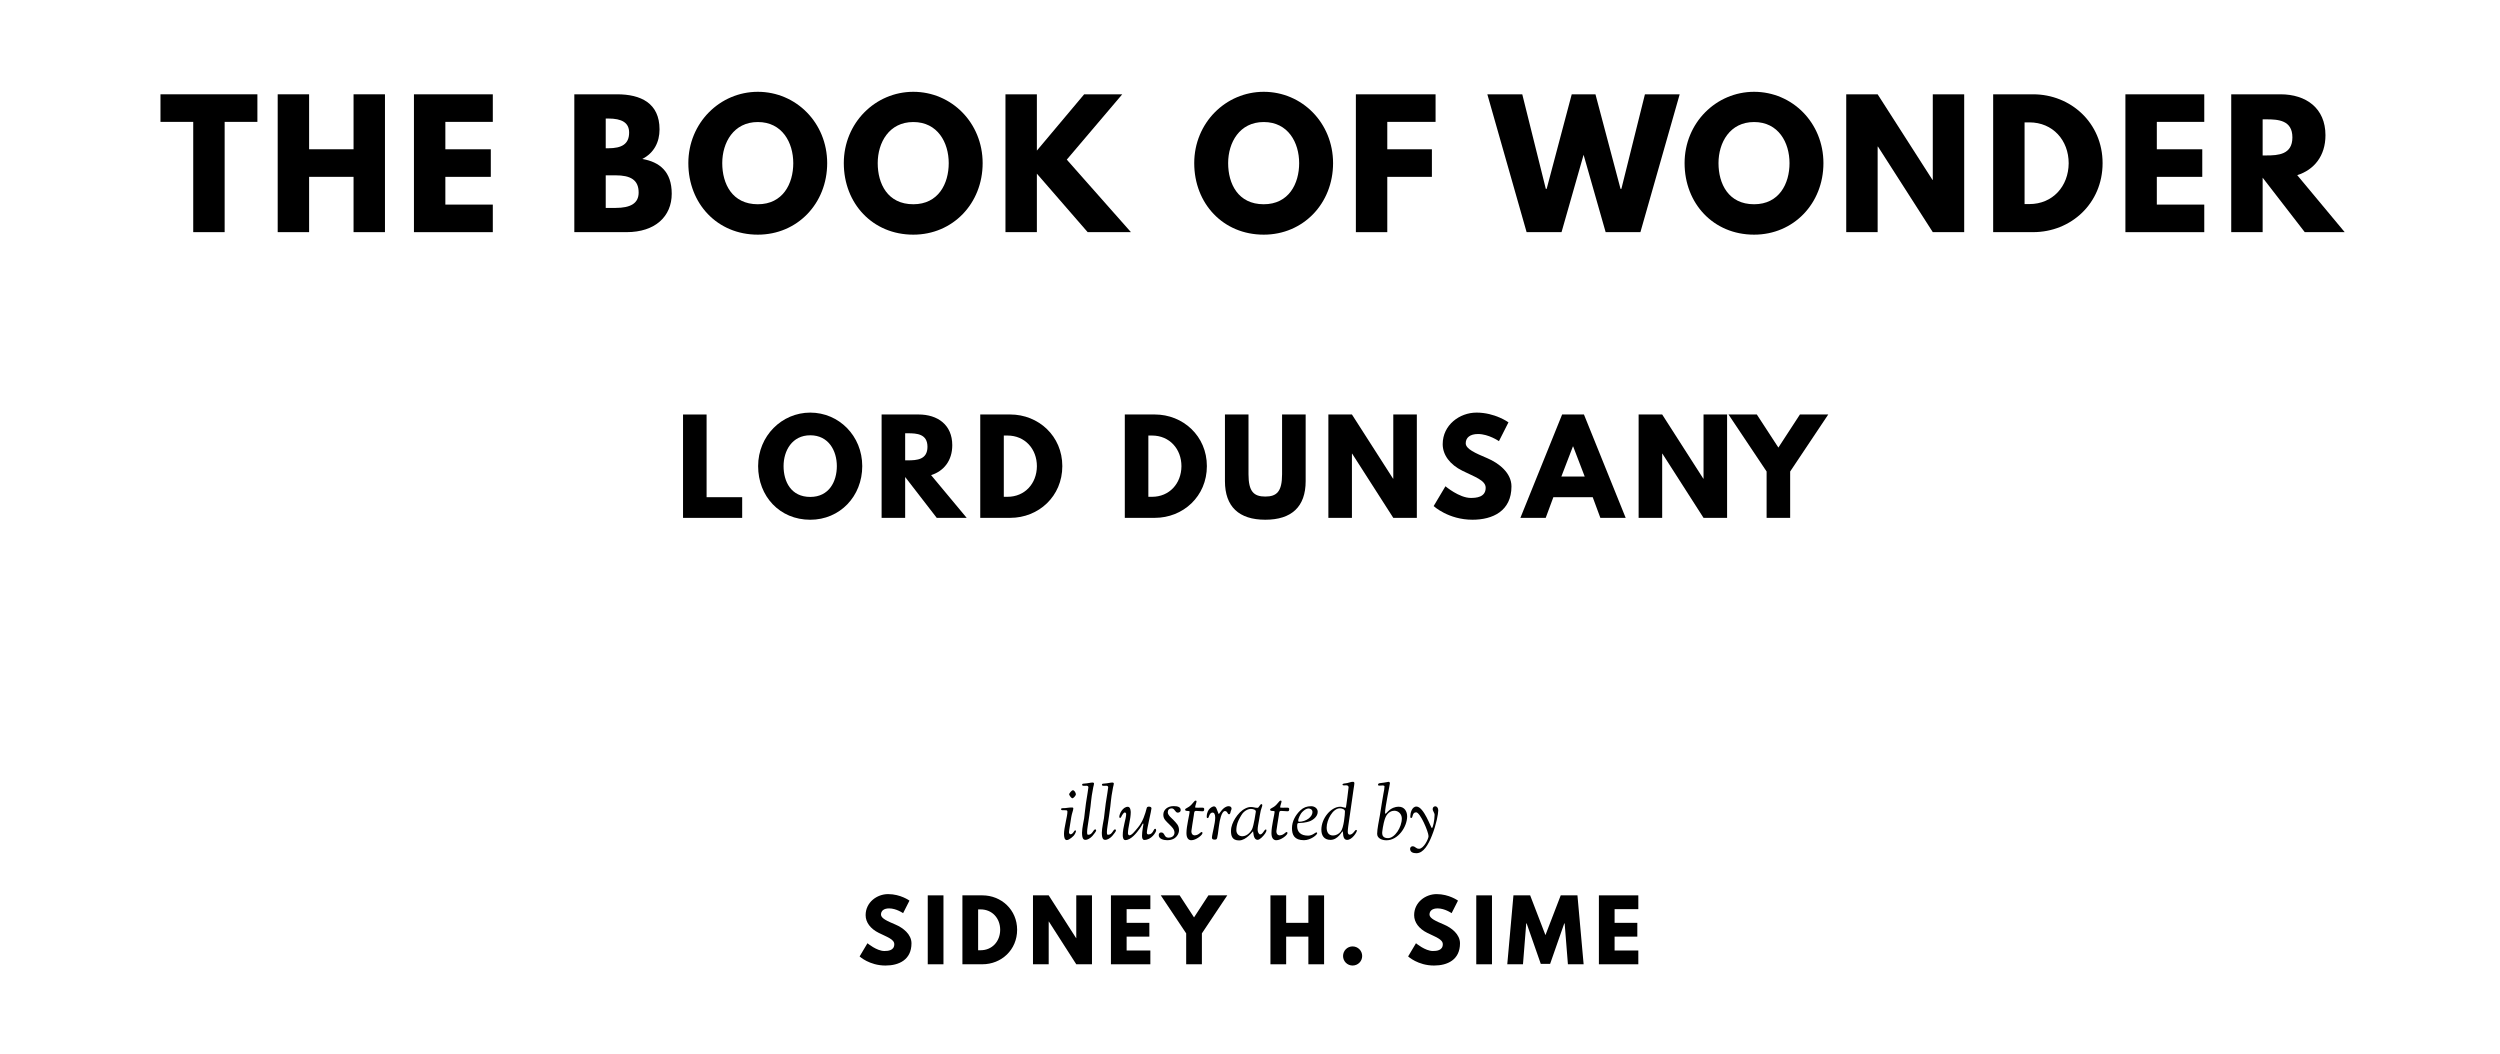
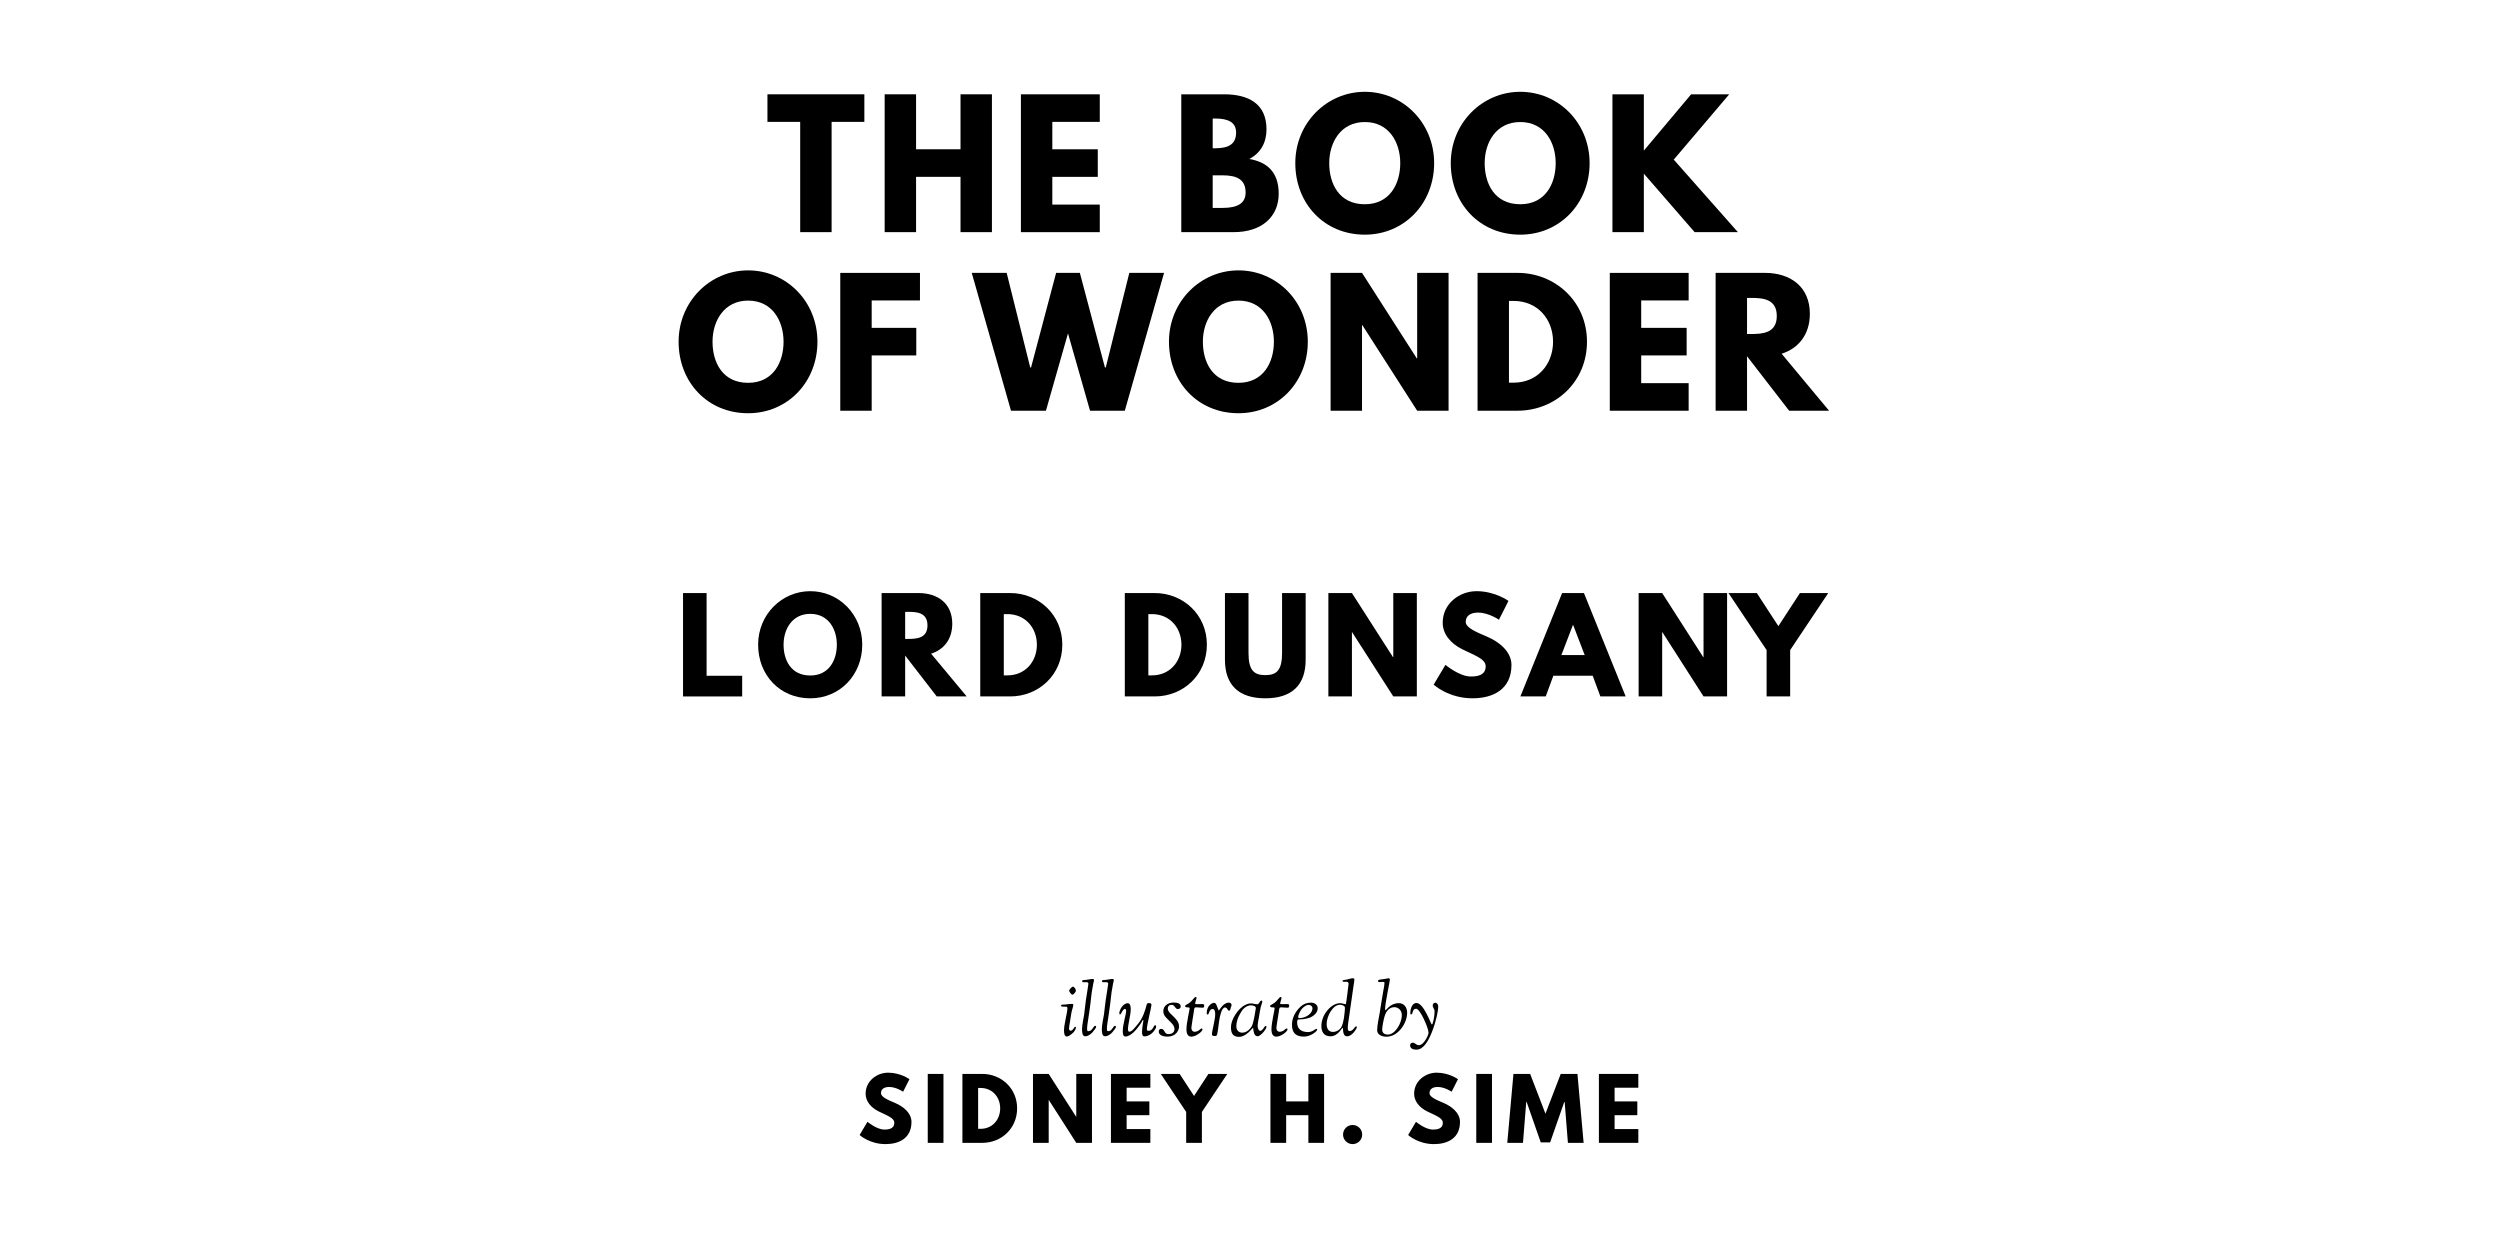
- <svg xmlns="http://www.w3.org/2000/svg" version="1.1" viewBox="0 0 1400 590">
-   <g aria-label="THE BOOK OF WONDER">
-     <path d="M89.87,68.25l0.00-15.44l54.27,0.00l0.00,15.44l-18.34,0.00l0.00,61.75l-17.59,0.00l0.00-61.75l-18.34,0.00z" />
-     <path d="M173.10,99.03l0.00,30.97l-17.59,0.00l0.00-77.19l17.59,0.00l0.00,30.78l24.89,0.00l0.00-30.78l17.59,0.00l0.00,77.19l-17.59,0.00l0.00-30.97l-24.89,0.00z" />
-     <path d="M275.97,52.81l0.00,15.44l-26.57,0.00l0.00,15.35l25.45,0.00l0.00,15.44l-25.45,0.00l0.00,15.53l26.57,0.00l0.00,15.44l-44.16,0.00l0.00-77.19l44.16,0.00z" />
-     <path d="M321.62,52.81l23.95,0.00c13.29,0.00,23.77,4.96,23.77,19.65c0.00,7.11-3.09,13.19-9.64,16.56c9.64,1.68,16.47,7.02,16.47,19.46c0.00,12.73-9.26,21.52-25.26,21.52l-29.29,0.00l0.00-77.19z  M339.21,83.03l1.40,0.00c7.58,0.00,11.70-2.34,11.70-8.80c0.00-5.52-4.02-7.86-11.70-7.86l-1.40,0.00l0.00,16.65z  M339.21,116.43l5.52,0.00c8.33,0.00,12.91-2.53,12.91-8.61c0.00-7.11-4.58-9.64-12.91-9.64l-5.52,0.00l0.00,18.25z" />
-     <path d="M385.47,91.36c0.00-22.55,17.68-39.95,38.92-39.95c21.43,0.00,38.83,17.40,38.83,39.95s-16.65,40.05-38.83,40.05c-22.83,0.00-38.92-17.50-38.92-40.05z  M404.46,91.36c0.00,11.51,5.52,23.02,19.93,23.02c14.04,0.00,19.84-11.51,19.84-23.02s-6.18-23.02-19.84-23.02c-13.57,0.00-19.93,11.51-19.93,23.02z" />
-     <path d="M472.53,91.36c0.00-22.55,17.68-39.95,38.92-39.95c21.43,0.00,38.83,17.40,38.83,39.95s-16.65,40.05-38.83,40.05c-22.83,0.00-38.92-17.50-38.92-40.05z  M491.52,91.36c0.00,11.51,5.52,23.02,19.93,23.02c14.04,0.00,19.84-11.51,19.84-23.02s-6.18-23.02-19.84-23.02c-13.57,0.00-19.93,11.51-19.93,23.02z" />
-     <path d="M633.32,130.00l-24.23,0.00l-28.44-32.75l0.00,32.75l-17.59,0.00l0.00-77.19l17.59,0.00l0.00,31.53l26.48-31.53l21.33,0.00l-31.06,36.58z" />
-     <path d="M668.77,91.36c0.00-22.55,17.68-39.95,38.92-39.95c21.43,0.00,38.83,17.40,38.83,39.95s-16.65,40.05-38.83,40.05c-22.83,0.00-38.92-17.50-38.92-40.05z  M687.76,91.36c0.00,11.51,5.52,23.02,19.93,23.02c14.04,0.00,19.84-11.51,19.84-23.02s-6.18-23.02-19.84-23.02c-13.57,0.00-19.93,11.51-19.93,23.02z" />
-     <path d="M803.92,52.81l0.00,15.44l-27.04,0.00l0.00,15.35l24.98,0.00l0.00,15.44l-24.98,0.00l0.00,30.97l-17.59,0.00l0.00-77.19l44.63,0.00z" />
-     <path d="M899.16,130.00l-12.35-43.32l-12.35,43.32l-19.56,0.00l-21.99-77.19l19.56,0.00l13.19,52.96l0.47,0.00l14.04-52.96l13.29,0.00l14.04,52.96l0.47,0.00l13.19-52.96l19.46,0.00l-21.99,77.19l-19.46,0.00z" />
-     <path d="M943.37,91.36c0.00-22.55,17.68-39.95,38.92-39.95c21.43,0.00,38.83,17.40,38.83,39.95s-16.65,40.05-38.83,40.05c-22.83,0.00-38.92-17.50-38.92-40.05z  M962.36,91.36c0.00,11.51,5.52,23.02,19.93,23.02c14.04,0.00,19.84-11.51,19.84-23.02s-6.18-23.02-19.84-23.02c-13.57,0.00-19.93,11.51-19.93,23.02z" />
-     <path d="M1051.48,82.09l0.00,47.91l-17.59,0.00l0.00-77.19l17.59,0.00l30.69,47.91l0.19,0.00l0.00-47.91l17.59,0.00l0.00,77.19l-17.59,0.00l-30.69-47.91l-0.19,0.00z" />
-     <path d="M1116.17,52.81l22.36,0.00c21.15,0.00,38.92,16.09,38.92,38.55c0.00,22.55-17.68,38.64-38.92,38.64l-22.36,0.00l0.00-77.19z  M1133.76,114.28l2.71,0.00c13.01,0.00,21.89-9.92,21.99-22.83c0.00-12.91-8.89-22.92-21.99-22.92l-2.71,0.00l0.00,45.75z" />
-     <path d="M1234.39,52.81l0.00,15.44l-26.57,0.00l0.00,15.35l25.45,0.00l0.00,15.44l-25.45,0.00l0.00,15.53l26.57,0.00l0.00,15.44l-44.16,0.00l0.00-77.19l44.16,0.00z" />
-     <path d="M1249.49,52.81l27.60,0.00c14.32,0.00,25.17,7.77,25.17,22.92c0.00,11.60-6.36,19.37-15.81,22.36l26.57,31.91l-22.36,0.00l-23.58-30.50l0.00,30.50l-17.59,0.00l0.00-77.19z  M1267.08,87.05l2.06,0.00c6.64,0.00,14.60-0.47,14.60-10.11s-7.95-10.11-14.60-10.11l-2.06,0.00l0.00,20.21z" />
+ <svg xmlns="http://www.w3.org/2000/svg" version="1.1" viewBox="0 0 1400 690">
+   <g aria-label="THE BOOK">
+     <path d="M429.77,68.25l0.00-15.44l54.27,0.00l0.00,15.44l-18.34,0.00l0.00,61.75l-17.59,0.00l0.00-61.75l-18.34,0.00z" />
+     <path d="M513.00,99.03l0.00,30.97l-17.59,0.00l0.00-77.19l17.59,0.00l0.00,30.78l24.89,0.00l0.00-30.78l17.59,0.00l0.00,77.19l-17.59,0.00l0.00-30.97l-24.89,0.00z" />
+     <path d="M615.87,52.81l0.00,15.44l-26.57,0.00l0.00,15.35l25.45,0.00l0.00,15.44l-25.45,0.00l0.00,15.53l26.57,0.00l0.00,15.44l-44.16,0.00l0.00-77.19l44.16,0.00z" />
+     <path d="M661.52,52.81l23.95,0.00c13.29,0.00,23.77,4.96,23.77,19.65c0.00,7.11-3.09,13.19-9.64,16.56c9.64,1.68,16.47,7.02,16.47,19.46c0.00,12.73-9.26,21.52-25.26,21.52l-29.29,0.00l0.00-77.19z  M679.11,83.03l1.40,0.00c7.58,0.00,11.70-2.34,11.70-8.80c0.00-5.52-4.02-7.86-11.70-7.86l-1.40,0.00l0.00,16.65z  M679.11,116.43l5.52,0.00c8.33,0.00,12.91-2.53,12.91-8.61c0.00-7.11-4.58-9.64-12.91-9.64l-5.52,0.00l0.00,18.25z" />
+     <path d="M725.37,91.36c0.00-22.55,17.68-39.95,38.92-39.95c21.43,0.00,38.83,17.40,38.83,39.95s-16.65,40.05-38.83,40.05c-22.83,0.00-38.92-17.50-38.92-40.05z  M744.37,91.36c0.00,11.51,5.52,23.02,19.93,23.02c14.04,0.00,19.84-11.51,19.84-23.02s-6.18-23.02-19.84-23.02c-13.57,0.00-19.93,11.51-19.93,23.02z" />
+     <path d="M812.43,91.36c0.00-22.55,17.68-39.95,38.92-39.95c21.43,0.00,38.83,17.40,38.83,39.95s-16.65,40.05-38.83,40.05c-22.83,0.00-38.92-17.50-38.92-40.05z  M831.42,91.36c0.00,11.51,5.52,23.02,19.93,23.02c14.04,0.00,19.84-11.51,19.84-23.02s-6.18-23.02-19.84-23.02c-13.57,0.00-19.93,11.51-19.93,23.02z" />
+     <path d="M973.22,130.00l-24.23,0.00l-28.44-32.75l0.00,32.75l-17.59,0.00l0.00-77.19l17.59,0.00l0.00,31.53l26.48-31.53l21.33,0.00l-31.06,36.58z" />
+   </g>
+   <g aria-label="OF WONDER">
+     <path d="M380.02,191.36c0.00-22.55,17.68-39.95,38.92-39.95c21.43,0.00,38.83,17.40,38.83,39.95s-16.65,40.05-38.83,40.05c-22.83,0.00-38.92-17.50-38.92-40.05z  M399.02,191.36c0.00,11.51,5.52,23.02,19.93,23.02c14.04,0.00,19.84-11.51,19.84-23.02s-6.18-23.02-19.84-23.02c-13.57,0.00-19.93,11.51-19.93,23.02z" />
+     <path d="M515.18,152.81l0.00,15.44l-27.04,0.00l0.00,15.35l24.98,0.00l0.00,15.44l-24.98,0.00l0.00,30.97l-17.59,0.00l0.00-77.19l44.63,0.00z" />
+     <path d="M610.42,230.00l-12.35-43.32l-12.35,43.32l-19.56,0.00l-21.99-77.19l19.56,0.00l13.19,52.96l0.47,0.00l14.04-52.96l13.29,0.00l14.04,52.96l0.47,0.00l13.19-52.96l19.46,0.00l-21.99,77.19l-19.46,0.00z" />
+     <path d="M654.62,191.36c0.00-22.55,17.68-39.95,38.92-39.95c21.43,0.00,38.83,17.40,38.83,39.95s-16.65,40.05-38.83,40.05c-22.83,0.00-38.92-17.50-38.92-40.05z  M673.61,191.36c0.00,11.51,5.52,23.02,19.93,23.02c14.04,0.00,19.84-11.51,19.84-23.02s-6.18-23.02-19.84-23.02c-13.57,0.00-19.93,11.51-19.93,23.02z" />
+     <path d="M762.73,182.09l0.00,47.91l-17.59,0.00l0.00-77.19l17.59,0.00l30.69,47.91l0.19,0.00l0.00-47.91l17.59,0.00l0.00,77.19l-17.59,0.00l-30.69-47.91l-0.19,0.00z" />
+     <path d="M827.43,152.81l22.36,0.00c21.15,0.00,38.92,16.09,38.92,38.55c0.00,22.55-17.68,38.64-38.92,38.64l-22.36,0.00l0.00-77.19z  M845.02,214.28l2.71,0.00c13.01,0.00,21.89-9.92,21.99-22.83c0.00-12.91-8.89-22.92-21.99-22.92l-2.71,0.00l0.00,45.75z" />
+     <path d="M945.64,152.81l0.00,15.44l-26.57,0.00l0.00,15.35l25.45,0.00l0.00,15.44l-25.45,0.00l0.00,15.53l26.57,0.00l0.00,15.44l-44.16,0.00l0.00-77.19l44.16,0.00z" />
+     <path d="M960.75,152.81l27.60,0.00c14.32,0.00,25.17,7.77,25.17,22.92c0.00,11.60-6.36,19.37-15.81,22.36l26.57,31.91l-22.36,0.00l-23.58-30.50l0.00,30.50l-17.59,0.00l0.00-77.19z  M978.34,187.05l2.06,0.00c6.64,0.00,14.60-0.47,14.60-10.11s-7.95-10.11-14.60-10.11l-2.06,0.00l0.00,20.21z" />
  </g>
  <g aria-label="LORD DUNSANY">
-     <path d="M395.69,232.11l0.00,46.32l19.93,0.00l0.00,11.58l-33.12,0.00l0.00-57.89l13.19,0.00z" />
-     <path d="M424.55,261.02c0.00-16.91,13.26-29.96,29.19-29.96c16.07,0.00,29.12,13.05,29.12,29.96s-12.49,30.04-29.12,30.04c-17.12,0.00-29.19-13.12-29.19-30.04z  M438.80,261.02c0.00,8.63,4.14,17.26,14.95,17.26c10.53,0.00,14.88-8.63,14.88-17.26s-4.63-17.26-14.88-17.26c-10.18,0.00-14.95,8.63-14.95,17.26z" />
-     <path d="M493.69,232.11l20.70,0.00c10.74,0.00,18.88,5.82,18.88,17.19c0.00,8.70-4.77,14.53-11.86,16.77l19.93,23.93l-16.77,0.00l-17.68-22.88l0.00,22.88l-13.19,0.00l0.00-57.89z  M506.89,257.79l1.54,0.00c4.98,0.00,10.95-0.35,10.95-7.58s-5.96-7.58-10.95-7.58l-1.54,0.00l0.00,15.16z" />
-     <path d="M548.94,232.11l16.77,0.00c15.86,0.00,29.19,12.07,29.19,28.91c0.00,16.91-13.26,28.98-29.19,28.98l-16.77,0.00l0.00-57.89z  M562.13,278.21l2.04,0.00c9.75,0.00,16.42-7.44,16.49-17.12c0.00-9.68-6.67-17.19-16.49-17.19l-2.04,0.00l0.00,34.32z" />
-     <path d="M629.89,232.11l16.77,0.00c15.86,0.00,29.19,12.07,29.19,28.91c0.00,16.91-13.26,28.98-29.19,28.98l-16.77,0.00l0.00-57.89z  M643.08,278.21l2.04,0.00c9.75,0.00,16.42-7.44,16.49-17.12c0.00-9.68-6.67-17.19-16.49-17.19l-2.04,0.00l0.00,34.32z" />
-     <path d="M731.17,232.11l0.00,37.33c0.00,14.32-7.86,21.61-22.60,21.61s-22.60-7.30-22.60-21.61l0.00-37.33l13.19,0.00l0.00,33.47c0.00,9.68,2.95,12.49,9.40,12.49s9.40-2.81,9.40-12.49l0.00-33.47l13.19,0.00z" />
-     <path d="M757.08,254.07l0.00,35.93l-13.19,0.00l0.00-57.89l13.19,0.00l23.02,35.93l0.14,0.00l0.00-35.93l13.19,0.00l0.00,57.89l-13.19,0.00l-23.02-35.93l-0.14,0.00z" />
-     <path d="M826.78,231.05c10.53,0.00,17.96,5.47,17.96,5.47l-5.33,10.53s-5.75-4.00-11.72-4.00c-4.49,0.00-6.88,2.04-6.88,5.19c0.00,3.23,5.47,5.54,12.07,8.35c6.46,2.74,13.54,8.21,13.54,15.79c0.00,13.82-10.53,18.67-21.82,18.67c-13.54,0.00-21.75-7.65-21.75-7.65l6.60-11.09s7.72,6.53,14.18,6.53c2.88,0.00,8.35-0.28,8.35-5.68c0.00-4.21-6.18-6.11-13.05-9.54c-6.95-3.44-11.02-8.84-11.02-14.88c0.00-10.81,9.54-17.68,18.88-17.68z" />
-     <path d="M887.01,232.11l23.37,57.89l-14.18,0.00l-4.28-11.58l-22.04,0.00l-4.28,11.58l-14.18,0.00l23.37-57.89l12.21,0.00z  M887.43,266.84l-6.46-16.84l-0.14,0.00l-6.46,16.84l13.05,0.00z" />
-     <path d="M930.82,254.07l0.00,35.93l-13.19,0.00l0.00-57.89l13.19,0.00l23.02,35.93l0.14,0.00l0.00-35.93l13.19,0.00l0.00,57.89l-13.19,0.00l-23.02-35.93l-0.14,0.00z" />
-     <path d="M967.96,232.11l15.86,0.00l12.07,18.53l12.07-18.53l15.86,0.00l-21.33,31.93l0.00,25.96l-13.19,0.00l0.00-25.96z" />
+     <path d="M395.69,332.11l0.00,46.32l19.93,0.00l0.00,11.58l-33.12,0.00l0.00-57.89l13.19,0.00z" />
+     <path d="M424.55,361.02c0.00-16.91,13.26-29.96,29.19-29.96c16.07,0.00,29.12,13.05,29.12,29.96s-12.49,30.04-29.12,30.04c-17.12,0.00-29.19-13.12-29.19-30.04z  M438.80,361.02c0.00,8.63,4.14,17.26,14.95,17.26c10.53,0.00,14.88-8.63,14.88-17.26s-4.63-17.26-14.88-17.26c-10.18,0.00-14.95,8.63-14.95,17.26z" />
+     <path d="M493.69,332.11l20.70,0.00c10.74,0.00,18.88,5.82,18.88,17.19c0.00,8.70-4.77,14.53-11.86,16.77l19.93,23.93l-16.77,0.00l-17.68-22.88l0.00,22.88l-13.19,0.00l0.00-57.89z  M506.89,357.79l1.54,0.00c4.98,0.00,10.95-0.35,10.95-7.58s-5.96-7.58-10.95-7.58l-1.54,0.00l0.00,15.16z" />
+     <path d="M548.94,332.11l16.77,0.00c15.86,0.00,29.19,12.07,29.19,28.91c0.00,16.91-13.26,28.98-29.19,28.98l-16.77,0.00l0.00-57.89z  M562.13,378.21l2.04,0.00c9.75,0.00,16.42-7.44,16.49-17.12c0.00-9.68-6.67-17.19-16.49-17.19l-2.04,0.00l0.00,34.32z" />
+     <path d="M629.89,332.11l16.77,0.00c15.86,0.00,29.19,12.07,29.19,28.91c0.00,16.91-13.26,28.98-29.19,28.98l-16.77,0.00l0.00-57.89z  M643.08,378.21l2.04,0.00c9.75,0.00,16.42-7.44,16.49-17.12c0.00-9.68-6.67-17.19-16.49-17.19l-2.04,0.00l0.00,34.32z" />
+     <path d="M731.17,332.11l0.00,37.33c0.00,14.32-7.86,21.61-22.60,21.61s-22.60-7.30-22.60-21.61l0.00-37.33l13.19,0.00l0.00,33.47c0.00,9.68,2.95,12.49,9.40,12.49s9.40-2.81,9.40-12.49l0.00-33.47l13.19,0.00z" />
+     <path d="M757.08,354.07l0.00,35.93l-13.19,0.00l0.00-57.89l13.19,0.00l23.02,35.93l0.14,0.00l0.00-35.93l13.19,0.00l0.00,57.89l-13.19,0.00l-23.02-35.93l-0.14,0.00z" />
+     <path d="M826.78,331.05c10.53,0.00,17.96,5.47,17.96,5.47l-5.33,10.53s-5.75-4.00-11.72-4.00c-4.49,0.00-6.88,2.04-6.88,5.19c0.00,3.23,5.47,5.54,12.07,8.35c6.46,2.74,13.54,8.21,13.54,15.79c0.00,13.82-10.53,18.67-21.82,18.67c-13.54,0.00-21.75-7.65-21.75-7.65l6.60-11.09s7.72,6.53,14.18,6.53c2.88,0.00,8.35-0.28,8.35-5.68c0.00-4.21-6.18-6.11-13.05-9.54c-6.95-3.44-11.02-8.84-11.02-14.88c0.00-10.81,9.54-17.68,18.88-17.68z" />
+     <path d="M887.01,332.11l23.37,57.89l-14.18,0.00l-4.28-11.58l-22.04,0.00l-4.28,11.58l-14.18,0.00l23.37-57.89l12.21,0.00z  M887.43,366.84l-6.46-16.84l-0.14,0.00l-6.46,16.84l13.05,0.00z" />
+     <path d="M930.82,354.07l0.00,35.93l-13.19,0.00l0.00-57.89l13.19,0.00l23.02,35.93l0.14,0.00l0.00-35.93l13.19,0.00l0.00,57.89l-13.19,0.00l-23.02-35.93l-0.14,0.00z" />
+     <path d="M967.96,332.11l15.86,0.00l12.07,18.53l12.07-18.53l15.86,0.00l-21.33,31.93l0.00,25.96l-13.19,0.00l0.00-25.96z" />
  </g>
  <g aria-label="illustrated by">
-     <path d="M594.20,453.17c0.00-0.55,0.51-0.60,0.98-0.60l0.43,0.00c1.70,0.00,2.42-0.38,4.85-0.38c0.30,0.00,0.60,0.17,0.60,0.47c0.00,1.11-0.81,2.76-1.15,4.93c-1.28,8.03-1.28,7.95-1.28,8.46c0.00,0.60,0.43,1.15,0.85,1.15c1.45,0.00,2.04-2.21,2.64-2.21c0.26,0.00,0.43,0.17,0.43,0.47c0.00,0.51-0.77,1.96-1.23,2.47c0.00,0.00-2.34,2.51-3.91,2.51c-1.28,0.00-1.57-1.70-1.57-3.53c0.00-3.23,1.91-9.86,1.91-12.28c0.00-0.72-0.26-0.89-1.02-0.89c-0.89,0.00-1.57-0.04-1.91-0.04c-0.26,0.00-0.60-0.09-0.60-0.51z  M598.70,444.79c0.00-0.38,1.36-2.25,2.13-2.25c0.85,0.00,1.66,1.49,1.66,2.25c0.00,0.85-1.49,2.25-1.87,2.25c-0.77,0.00-1.91-1.83-1.91-2.25z" />
-     <path d="M605.93,466.34c0.00-2.42,1.11-7.44,1.19-8.12c0.38-2.68,0.60-5.70,1.02-8.42c0.72-4.59,1.36-8.42,1.36-8.93s-0.43-0.85-1.06-0.85s-0.72,0.04-1.23,0.04c-0.85,0.00-1.23-0.13-1.23-0.60c0.00-0.21,0.09-0.55,0.64-0.60c3.10-0.21,4.04-0.64,5.14-0.64c0.68,0.00,0.89,0.26,0.89,0.68c0.00,0.60-0.30,1.15-0.43,1.96c-1.57,8.25-0.85,6.67-2.21,15.81c-0.72,5.02-1.23,7.69-1.23,9.14s0.13,1.66,0.68,1.66c2.34,0.00,2.76-3.02,3.87-3.02c0.30,0.00,0.51,0.26,0.51,0.68s-1.11,1.87-2.13,3.06c-1.11,1.28-2.89,2.13-3.70,2.13c-0.85,0.00-2.08,0.00-2.08-4.00z" />
-     <path d="M617.02,466.34c0.00-2.42,1.11-7.44,1.19-8.12c0.38-2.68,0.60-5.70,1.02-8.42c0.72-4.59,1.36-8.42,1.36-8.93s-0.43-0.85-1.06-0.85s-0.72,0.04-1.23,0.04c-0.85,0.00-1.23-0.13-1.23-0.60c0.00-0.21,0.09-0.55,0.64-0.60c3.10-0.21,4.04-0.64,5.14-0.64c0.68,0.00,0.89,0.26,0.89,0.68c0.00,0.60-0.30,1.15-0.43,1.96c-1.57,8.25-0.85,6.67-2.21,15.81c-0.72,5.02-1.23,7.69-1.23,9.14s0.13,1.66,0.68,1.66c2.34,0.00,2.76-3.02,3.87-3.02c0.30,0.00,0.51,0.26,0.51,0.68s-1.11,1.87-2.13,3.06c-1.11,1.28-2.89,2.13-3.70,2.13c-0.85,0.00-2.08,0.00-2.08-4.00z" />
-     <path d="M626.80,457.50c0.00-1.79,1.96-5.70,4.80-5.70c1.53,0.00,1.62,2.59,1.62,3.10c0.00,3.74-1.57,8.50-1.57,11.73c0.00,0.72,0.47,1.15,0.77,1.15c1.36,0.00,2.85-2.00,4.85-4.38c2.76-3.36,3.95-7.27,4.93-11.01c0.13-0.55,0.81-0.68,1.23-0.68c0.68,0.00,1.40,0.30,1.40,0.94c0.00,1.15-2.59,11.43-2.59,13.60c0.00,0.94,0.55,1.02,0.94,1.02c2.59,0.00,2.76-3.15,3.66-3.15c0.55,0.00,0.60,0.51,0.60,0.89c0.00,1.02-2.64,5.36-6.63,5.36c-0.94,0.00-1.28-0.98-1.28-2.30c0.00-2.72,0.77-6.08,0.77-6.46c0.00-0.30-0.09-0.47-0.21-0.47c-0.26,0.00-0.47,0.94-1.74,2.72c-1.91,2.72-5.06,6.59-8.16,6.59c-1.15,0.00-1.45-1.49-1.45-2.72c0.00-4.59,1.91-9.27,1.91-11.86c0.00-0.47-0.30-0.89-0.85-0.89c-0.38,0.00-1.32,1.11-1.91,2.47c-0.17,0.43-0.43,0.60-0.64,0.60c-0.26,0.00-0.43-0.26-0.43-0.55z" />
-     <path d="M648.91,467.70c0.00-1.32,0.85-1.53,1.36-1.53c2.17,0.00,1.45,2.93,4.04,2.93c3.10,0.00,3.40-2.21,3.40-2.72c0.00-2.00-1.40-3.23-2.93-4.76c-1.70-1.74-3.32-2.85-3.32-5.40c0.00-2.85,2.47-4.80,5.78-4.80c2.30,0.00,3.95,0.55,3.95,2.21c0.00,1.32-1.40,1.45-1.62,1.45c-1.53,0.00-1.70-2.38-3.36-2.38c-1.62,0.00-2.25,0.98-2.25,2.25c0.00,1.62,2.34,3.36,3.36,4.46c1.32,1.49,2.93,2.68,2.93,5.53c0.00,1.53-1.19,5.57-6.63,5.57c-1.66,0.00-4.72-0.55-4.72-2.81z" />
-     <path d="M663.66,453.42c0.00-0.85,1.62-0.81,3.49-2.76c1.70-1.79,1.79-2.34,2.47-2.34c0.21,0.00,0.43,0.13,0.43,0.51c0.00,0.55-0.77,2.55-0.77,3.19c0.00,0.26,0.09,0.30,1.49,0.30c1.66,0.00,2.00-0.04,2.47-0.04c0.89,0.00,1.11,0.30,1.11,0.81c0.00,0.98-0.26,1.23-1.02,1.23c-0.68,0.00-2.51-0.21-3.44-0.21c-1.23,0.00-1.11,0.77-1.36,2.51c-0.38,2.64-1.36,8.16-1.36,8.84c0.00,2.25,1.57,2.34,1.74,2.34c2.34,0.00,3.32-1.87,4.00-1.87c0.13,0.00,0.47,0.00,0.47,0.60c0.00,1.11-3.61,4.00-6.25,4.00c-1.15,0.00-2.72-0.68-2.72-4.00c0.00-3.91,1.79-10.80,1.79-11.94c0.00-0.89-2.51,0.04-2.51-1.15z" />
-     <path d="M675.77,457.42c0.00-4.85,3.61-5.87,4.00-5.87c0.89,0.00,1.32,0.81,1.57,1.49c1.06,2.76,1.11,2.81,1.19,2.81c0.30,0.00,2.42-4.38,5.57-4.38c1.11,0.00,1.57,0.72,1.57,1.32c0.00,0.55-0.34,1.11-0.47,1.57c-0.09,0.30-0.17,1.62-0.94,1.62c-0.94,0.00-0.77-1.79-2.30-1.79c-1.91,0.00-2.98,5.57-3.19,7.35l-0.21,1.40c-0.94,7.23-0.85,7.23-2.38,7.23l-0.21,0.00c-0.43,0.00-1.28-0.09-1.28-1.11c0.00-1.70,1.83-7.95,1.83-11.14c0.00-2.13-0.68-2.89-1.45-2.89c-1.74,0.00-2.08,2.55-2.34,2.85c-0.13,0.13-0.26,0.26-0.47,0.26c-0.17,0.00-0.51-0.13-0.51-0.72z" />
-     <path d="M689.37,465.15c0.00-2.38,1.06-4.80,2.38-6.93c1.53-2.42,3.49-4.46,5.74-5.53c1.15-0.55,2.00-0.77,3.10-0.77c1.32,0.00,2.21,0.47,3.61,0.47c0.85,0.00,1.36-2.08,2.21-2.08c0.26,0.00,0.47,0.17,0.47,0.64c0.00,0.68-0.55,1.70-0.85,2.93c-0.38,1.57-0.64,3.53-0.98,5.44c-0.34,1.87-0.77,3.83-0.77,5.44c0.00,1.11,0.64,2.51,1.45,2.51c1.40,0.00,2.30-2.76,3.10-2.76c0.34,0.00,0.38,0.30,0.38,0.47c0.00,0.43-0.21,1.06-0.77,1.83c-1.06,1.53-2.98,3.49-4.12,3.49c-2.72,0.00-2.34-4.76-2.64-4.76c-0.21,0.00-3.74,5.10-7.78,5.10s-4.55-2.72-4.55-5.48z  M692.35,464.90c0.00,2.13,1.53,3.40,3.32,3.40c3.06,0.00,5.06-3.06,5.44-3.83c1.02-2.04,2.17-9.86,2.17-9.99c0.00-1.19-1.91-1.49-2.81-1.49c-1.74,0.00-4.00,1.28-5.27,3.44c-1.23,2.04-2.25,3.95-2.64,6.16c-0.13,0.77-0.21,1.53-0.21,2.30z" />
-     <path d="M711.26,453.42c0.00-0.85,1.62-0.81,3.49-2.76c1.70-1.79,1.79-2.34,2.47-2.34c0.21,0.00,0.43,0.13,0.43,0.51c0.00,0.55-0.77,2.55-0.77,3.19c0.00,0.26,0.09,0.30,1.49,0.30c1.66,0.00,2.00-0.04,2.47-0.04c0.89,0.00,1.11,0.30,1.11,0.81c0.00,0.98-0.26,1.23-1.02,1.23c-0.68,0.00-2.51-0.21-3.44-0.21c-1.23,0.00-1.11,0.77-1.36,2.51c-0.38,2.64-1.36,8.16-1.36,8.84c0.00,2.25,1.57,2.34,1.74,2.34c2.34,0.00,3.32-1.87,4.00-1.87c0.13,0.00,0.47,0.00,0.47,0.60c0.00,1.11-3.61,4.00-6.25,4.00c-1.15,0.00-2.72-0.68-2.72-4.00c0.00-3.91,1.79-10.80,1.79-11.94c0.00-0.89-2.51,0.04-2.51-1.15z" />
-     <path d="M723.51,463.75c0.00-3.66,1.87-7.31,4.80-10.03c1.57-1.49,3.53-2.25,5.91-2.25c2.00,0.00,3.70,1.28,3.70,3.15c0.00,3.06-3.32,4.80-4.12,5.14c-0.38,0.17-2.68,1.11-6.67,1.15c-0.60,0.00-0.72,0.64-0.72,1.74c0.00,3.19,1.91,5.31,6.12,5.31c2.42,0.00,4.12-1.83,4.59-1.83c0.34,0.00,0.51,0.17,0.51,0.43c0.00,0.98-3.70,3.95-7.40,3.95c-5.40,0.00-6.72-2.98-6.72-6.76z  M726.99,459.33c0.00,0.30,0.09,0.85,0.38,0.85c4.12,0.00,7.61-2.76,7.61-5.44c0.00-1.62-1.53-2.00-2.25-2.00c-1.06,0.00-2.38,0.85-3.49,2.00c-1.28,1.32-2.25,4.04-2.25,4.59z" />
-     <path d="M739.96,464.69c0.00-6.59,5.53-12.92,10.58-12.92c1.11,0.00,1.96,0.55,3.15,0.55c0.13,0.00,1.53-11.18,1.53-11.48c0.00-0.64-0.60-1.06-1.23-1.06c-0.47,0.00-1.45,0.04-1.49,0.04c-0.43,0.00-0.68-0.17-0.68-0.47c0.00-0.72,1.49-0.55,2.68-0.85c2.38-0.60,2.13-0.68,3.27-0.68c0.38,0.00,0.68,0.34,0.68,0.72c0.00,1.11-0.43,2.47-2.81,19.85c-0.47,3.23-0.89,5.91-0.89,7.18c0.00,0.94,0.13,1.83,1.11,1.83c1.87,0.00,2.85-2.64,3.53-2.64c0.34,0.00,0.47,0.21,0.47,0.38c0.00,0.89-2.68,5.19-5.44,5.19c-2.98,0.00-2.00-4.76-2.59-4.76c-0.38,0.00-2.55,4.76-6.76,4.76c-3.61,0.00-5.10-2.47-5.10-5.65z  M742.93,463.50c0.00,2.47,1.02,4.38,3.61,4.38c1.53,0.00,3.19-0.81,4.29-2.21c1.70-2.13,2.34-9.61,2.34-11.31c0.00-1.15-1.70-1.70-2.85-1.70c-3.91,0.00-7.40,6.38-7.40,10.84z" />
-     <path d="M771.20,466.98c0.00-2.72,0.98-7.14,1.57-10.58c0.77-4.42,1.28-8.54,1.91-11.69c0.38-1.83,0.64-3.32,0.64-4.34c0.00-0.21-0.21-0.51-1.06-0.51c-0.64,0.00-1.11,0.09-1.74,0.09c-0.47,0.00-0.81,0.00-0.81-0.60c0.00-0.85,1.19-0.81,3.15-1.06c1.66-0.21,2.42-0.47,2.68-0.47c0.47,0.00,0.81,0.30,0.81,0.77c0.00,0.77-2.72,13.43-2.72,16.49c0.00,0.30,0.13,0.64,0.21,0.64c0.60,0.00,2.59-3.95,7.48-3.95c3.19,0.00,4.68,2.64,4.68,5.40c0.00,5.78-5.02,13.39-11.60,13.39c-2.51,0.00-5.19-1.11-5.19-3.57z  M774.01,466.47c0.00,1.45,0.64,2.89,3.27,2.89c3.83,0.00,7.74-6.12,7.74-11.01c0.00-2.38-1.83-4.34-4.17-4.34c-1.02,0.00-3.78,0.43-5.14,4.12c-1.23,3.36-1.70,7.91-1.70,8.33z" />
-     <path d="M789.65,475.31c0.00-0.72,0.64-1.40,1.36-1.40c1.70,0.00,1.74,1.40,3.70,1.40c2.47,0.00,5.27-5.44,5.27-7.06c0.00-2.38-4.68-13.35-6.93-13.35c-2.47,0.00-1.57,3.19-2.85,3.19c-0.26,0.00-0.43-0.21-0.43-0.94c0.00-1.79,0.85-5.48,3.44-5.48c4.12,0.00,8.16,12.07,8.63,12.07c0.60,0.00,1.53-4.55,1.53-7.40c0.00-1.23-1.06-2.08-1.06-3.23c0.00-0.77,0.43-1.57,1.45-1.57c0.94,0.00,1.66,0.94,1.66,2.25c0.00,1.91-1.02,7.78-3.53,14.11c-2.00,5.06-4.72,9.90-8.71,9.90c-1.83,0.00-3.53-0.55-3.53-2.51z" />
+     <path d="M594.20,563.17c0.00-0.55,0.51-0.60,0.98-0.60l0.43,0.00c1.70,0.00,2.42-0.38,4.85-0.38c0.30,0.00,0.60,0.17,0.60,0.47c0.00,1.11-0.81,2.76-1.15,4.93c-1.28,8.03-1.28,7.95-1.28,8.46c0.00,0.60,0.43,1.15,0.85,1.15c1.45,0.00,2.04-2.21,2.64-2.21c0.26,0.00,0.43,0.17,0.43,0.47c0.00,0.51-0.77,1.96-1.23,2.47c0.00,0.00-2.34,2.51-3.91,2.51c-1.28,0.00-1.57-1.70-1.57-3.53c0.00-3.23,1.91-9.86,1.91-12.28c0.00-0.72-0.26-0.89-1.02-0.89c-0.89,0.00-1.57-0.04-1.91-0.04c-0.26,0.00-0.60-0.09-0.60-0.51z  M598.70,554.79c0.00-0.38,1.36-2.25,2.13-2.25c0.85,0.00,1.66,1.49,1.66,2.25c0.00,0.85-1.49,2.25-1.87,2.25c-0.77,0.00-1.91-1.83-1.91-2.25z" />
+     <path d="M605.93,576.34c0.00-2.42,1.11-7.44,1.19-8.12c0.38-2.68,0.60-5.70,1.02-8.42c0.72-4.59,1.36-8.42,1.36-8.93s-0.43-0.85-1.06-0.85s-0.72,0.04-1.23,0.04c-0.85,0.00-1.23-0.13-1.23-0.60c0.00-0.21,0.09-0.55,0.64-0.60c3.10-0.21,4.04-0.64,5.14-0.64c0.68,0.00,0.89,0.26,0.89,0.68c0.00,0.60-0.30,1.15-0.43,1.96c-1.57,8.25-0.85,6.67-2.21,15.81c-0.72,5.02-1.23,7.69-1.23,9.14s0.13,1.66,0.68,1.66c2.34,0.00,2.76-3.02,3.87-3.02c0.30,0.00,0.51,0.26,0.51,0.68s-1.11,1.87-2.13,3.06c-1.11,1.28-2.89,2.13-3.70,2.13c-0.85,0.00-2.08,0.00-2.08-4.00z" />
+     <path d="M617.02,576.34c0.00-2.42,1.11-7.44,1.19-8.12c0.38-2.68,0.60-5.70,1.02-8.42c0.72-4.59,1.36-8.42,1.36-8.93s-0.43-0.85-1.06-0.85s-0.72,0.04-1.23,0.04c-0.85,0.00-1.23-0.13-1.23-0.60c0.00-0.21,0.09-0.55,0.64-0.60c3.10-0.21,4.04-0.64,5.14-0.64c0.68,0.00,0.89,0.26,0.89,0.68c0.00,0.60-0.30,1.15-0.43,1.96c-1.57,8.25-0.85,6.67-2.21,15.81c-0.72,5.02-1.23,7.69-1.23,9.14s0.13,1.66,0.68,1.66c2.34,0.00,2.76-3.02,3.87-3.02c0.30,0.00,0.51,0.26,0.51,0.68s-1.11,1.87-2.13,3.06c-1.11,1.28-2.89,2.13-3.70,2.13c-0.85,0.00-2.08,0.00-2.08-4.00z" />
+     <path d="M626.80,567.50c0.00-1.79,1.96-5.70,4.80-5.70c1.53,0.00,1.62,2.59,1.62,3.10c0.00,3.74-1.57,8.50-1.57,11.73c0.00,0.72,0.47,1.15,0.77,1.15c1.36,0.00,2.85-2.00,4.85-4.38c2.76-3.36,3.95-7.27,4.93-11.01c0.13-0.55,0.81-0.68,1.23-0.68c0.68,0.00,1.40,0.30,1.40,0.94c0.00,1.15-2.59,11.43-2.59,13.60c0.00,0.94,0.55,1.02,0.94,1.02c2.59,0.00,2.76-3.15,3.66-3.15c0.55,0.00,0.60,0.51,0.60,0.89c0.00,1.02-2.64,5.36-6.63,5.36c-0.94,0.00-1.28-0.98-1.28-2.30c0.00-2.72,0.77-6.08,0.77-6.46c0.00-0.30-0.09-0.47-0.21-0.47c-0.26,0.00-0.47,0.94-1.74,2.72c-1.91,2.72-5.06,6.59-8.16,6.59c-1.15,0.00-1.45-1.49-1.45-2.72c0.00-4.59,1.91-9.27,1.91-11.86c0.00-0.47-0.30-0.89-0.85-0.89c-0.38,0.00-1.32,1.11-1.91,2.47c-0.17,0.43-0.43,0.60-0.64,0.60c-0.26,0.00-0.43-0.26-0.43-0.55z" />
+     <path d="M648.91,577.70c0.00-1.32,0.85-1.53,1.36-1.53c2.17,0.00,1.45,2.93,4.04,2.93c3.10,0.00,3.40-2.21,3.40-2.72c0.00-2.00-1.40-3.23-2.93-4.76c-1.70-1.74-3.32-2.85-3.32-5.40c0.00-2.85,2.47-4.80,5.78-4.80c2.30,0.00,3.95,0.55,3.95,2.21c0.00,1.32-1.40,1.45-1.62,1.45c-1.53,0.00-1.70-2.38-3.36-2.38c-1.62,0.00-2.25,0.98-2.25,2.25c0.00,1.62,2.34,3.36,3.36,4.46c1.32,1.49,2.93,2.68,2.93,5.53c0.00,1.53-1.19,5.57-6.63,5.57c-1.66,0.00-4.72-0.55-4.72-2.81z" />
+     <path d="M663.66,563.42c0.00-0.85,1.62-0.81,3.49-2.76c1.70-1.79,1.79-2.34,2.47-2.34c0.21,0.00,0.43,0.13,0.43,0.51c0.00,0.55-0.77,2.55-0.77,3.19c0.00,0.26,0.09,0.30,1.49,0.30c1.66,0.00,2.00-0.04,2.47-0.04c0.89,0.00,1.11,0.30,1.11,0.81c0.00,0.98-0.26,1.23-1.02,1.23c-0.68,0.00-2.51-0.21-3.44-0.21c-1.23,0.00-1.11,0.77-1.36,2.51c-0.38,2.64-1.36,8.16-1.36,8.84c0.00,2.25,1.57,2.34,1.74,2.34c2.34,0.00,3.32-1.87,4.00-1.87c0.13,0.00,0.47,0.00,0.47,0.60c0.00,1.11-3.61,4.00-6.25,4.00c-1.15,0.00-2.72-0.68-2.72-4.00c0.00-3.91,1.79-10.80,1.79-11.94c0.00-0.89-2.51,0.04-2.51-1.15z" />
+     <path d="M675.77,567.42c0.00-4.85,3.61-5.87,4.00-5.87c0.89,0.00,1.32,0.81,1.57,1.49c1.06,2.76,1.11,2.81,1.19,2.81c0.30,0.00,2.42-4.38,5.57-4.38c1.11,0.00,1.57,0.72,1.57,1.32c0.00,0.55-0.34,1.11-0.47,1.57c-0.09,0.30-0.17,1.62-0.94,1.62c-0.94,0.00-0.77-1.79-2.30-1.79c-1.91,0.00-2.98,5.57-3.19,7.35l-0.21,1.40c-0.94,7.23-0.85,7.23-2.38,7.23l-0.21,0.00c-0.43,0.00-1.28-0.09-1.28-1.11c0.00-1.70,1.83-7.95,1.83-11.14c0.00-2.13-0.68-2.89-1.45-2.89c-1.74,0.00-2.08,2.55-2.34,2.85c-0.13,0.13-0.26,0.26-0.47,0.26c-0.17,0.00-0.51-0.13-0.51-0.72z" />
+     <path d="M689.37,575.15c0.00-2.38,1.06-4.80,2.38-6.93c1.53-2.42,3.49-4.46,5.74-5.53c1.15-0.55,2.00-0.77,3.10-0.77c1.32,0.00,2.21,0.47,3.61,0.47c0.85,0.00,1.36-2.08,2.21-2.08c0.26,0.00,0.47,0.17,0.47,0.64c0.00,0.68-0.55,1.70-0.85,2.93c-0.38,1.57-0.64,3.53-0.98,5.44c-0.34,1.87-0.77,3.83-0.77,5.44c0.00,1.11,0.64,2.51,1.45,2.51c1.40,0.00,2.30-2.76,3.10-2.76c0.34,0.00,0.38,0.30,0.38,0.47c0.00,0.43-0.21,1.06-0.77,1.83c-1.06,1.53-2.98,3.49-4.12,3.49c-2.72,0.00-2.34-4.76-2.64-4.76c-0.21,0.00-3.74,5.10-7.78,5.10s-4.55-2.72-4.55-5.48z  M692.35,574.90c0.00,2.13,1.53,3.40,3.32,3.40c3.06,0.00,5.06-3.06,5.44-3.83c1.02-2.04,2.17-9.86,2.17-9.99c0.00-1.19-1.91-1.49-2.81-1.49c-1.74,0.00-4.00,1.28-5.27,3.44c-1.23,2.04-2.25,3.95-2.64,6.16c-0.13,0.77-0.21,1.53-0.21,2.30z" />
+     <path d="M711.26,563.42c0.00-0.85,1.62-0.81,3.49-2.76c1.70-1.79,1.79-2.34,2.47-2.34c0.21,0.00,0.43,0.13,0.43,0.51c0.00,0.55-0.77,2.55-0.77,3.19c0.00,0.26,0.09,0.30,1.49,0.30c1.66,0.00,2.00-0.04,2.47-0.04c0.89,0.00,1.11,0.30,1.11,0.81c0.00,0.98-0.26,1.23-1.02,1.23c-0.68,0.00-2.51-0.21-3.44-0.21c-1.23,0.00-1.11,0.77-1.36,2.51c-0.38,2.64-1.36,8.16-1.36,8.84c0.00,2.25,1.57,2.34,1.74,2.34c2.34,0.00,3.32-1.87,4.00-1.87c0.13,0.00,0.47,0.00,0.47,0.60c0.00,1.11-3.61,4.00-6.25,4.00c-1.15,0.00-2.72-0.68-2.72-4.00c0.00-3.91,1.79-10.80,1.79-11.94c0.00-0.89-2.51,0.04-2.51-1.15z" />
+     <path d="M723.51,573.75c0.00-3.66,1.87-7.31,4.80-10.03c1.57-1.49,3.53-2.25,5.91-2.25c2.00,0.00,3.70,1.28,3.70,3.15c0.00,3.06-3.32,4.80-4.12,5.14c-0.38,0.17-2.68,1.11-6.67,1.15c-0.60,0.00-0.72,0.64-0.72,1.74c0.00,3.19,1.91,5.31,6.12,5.31c2.42,0.00,4.12-1.83,4.59-1.83c0.34,0.00,0.51,0.17,0.51,0.43c0.00,0.98-3.70,3.95-7.40,3.95c-5.40,0.00-6.72-2.98-6.72-6.76z  M726.99,569.33c0.00,0.30,0.09,0.85,0.38,0.85c4.12,0.00,7.61-2.76,7.61-5.44c0.00-1.62-1.53-2.00-2.25-2.00c-1.06,0.00-2.38,0.85-3.49,2.00c-1.28,1.32-2.25,4.04-2.25,4.59z" />
+     <path d="M739.96,574.69c0.00-6.59,5.53-12.92,10.58-12.92c1.11,0.00,1.96,0.55,3.15,0.55c0.13,0.00,1.53-11.18,1.53-11.48c0.00-0.64-0.60-1.06-1.23-1.06c-0.47,0.00-1.45,0.04-1.49,0.04c-0.43,0.00-0.68-0.17-0.68-0.47c0.00-0.72,1.49-0.55,2.68-0.85c2.38-0.60,2.13-0.68,3.27-0.68c0.38,0.00,0.68,0.34,0.68,0.72c0.00,1.11-0.43,2.47-2.81,19.85c-0.47,3.23-0.89,5.91-0.89,7.18c0.00,0.94,0.13,1.83,1.11,1.83c1.87,0.00,2.85-2.64,3.53-2.64c0.34,0.00,0.47,0.21,0.47,0.38c0.00,0.89-2.68,5.19-5.44,5.19c-2.98,0.00-2.00-4.76-2.59-4.76c-0.38,0.00-2.55,4.76-6.76,4.76c-3.61,0.00-5.10-2.47-5.10-5.65z  M742.93,573.50c0.00,2.47,1.02,4.38,3.61,4.38c1.53,0.00,3.19-0.81,4.29-2.21c1.70-2.13,2.34-9.61,2.34-11.31c0.00-1.15-1.70-1.70-2.85-1.70c-3.91,0.00-7.40,6.38-7.40,10.84z" />
+     <path d="M771.20,576.98c0.00-2.72,0.98-7.14,1.57-10.58c0.77-4.42,1.28-8.54,1.91-11.69c0.38-1.83,0.64-3.32,0.64-4.34c0.00-0.21-0.21-0.51-1.06-0.51c-0.64,0.00-1.11,0.09-1.74,0.09c-0.47,0.00-0.81,0.00-0.81-0.60c0.00-0.85,1.19-0.81,3.15-1.06c1.66-0.21,2.42-0.47,2.68-0.47c0.47,0.00,0.81,0.30,0.81,0.77c0.00,0.77-2.72,13.43-2.72,16.49c0.00,0.30,0.13,0.64,0.21,0.64c0.60,0.00,2.59-3.95,7.48-3.95c3.19,0.00,4.68,2.64,4.68,5.40c0.00,5.78-5.02,13.39-11.60,13.39c-2.51,0.00-5.19-1.11-5.19-3.57z  M774.01,576.47c0.00,1.45,0.64,2.89,3.27,2.89c3.83,0.00,7.74-6.12,7.74-11.01c0.00-2.38-1.83-4.34-4.17-4.34c-1.02,0.00-3.78,0.43-5.14,4.12c-1.23,3.36-1.70,7.91-1.70,8.33z" />
+     <path d="M789.65,585.31c0.00-0.72,0.64-1.40,1.36-1.40c1.70,0.00,1.74,1.40,3.70,1.40c2.47,0.00,5.27-5.44,5.27-7.06c0.00-2.38-4.68-13.35-6.93-13.35c-2.47,0.00-1.57,3.19-2.85,3.19c-0.26,0.00-0.43-0.21-0.43-0.94c0.00-1.79,0.85-5.48,3.44-5.48c4.12,0.00,8.16,12.07,8.63,12.07c0.60,0.00,1.53-4.55,1.53-7.40c0.00-1.23-1.06-2.08-1.06-3.23c0.00-0.77,0.43-1.57,1.45-1.57c0.94,0.00,1.66,0.94,1.66,2.25c0.00,1.91-1.02,7.78-3.53,14.11c-2.00,5.06-4.72,9.90-8.71,9.90c-1.83,0.00-3.53-0.55-3.53-2.51z" />
  </g>
  <g aria-label="SIDNEY H. SIME">
-     <path d="M497.32,500.70c7.02,0.00,11.98,3.65,11.98,3.65l-3.56,7.02s-3.84-2.67-7.81-2.67c-2.99,0.00-4.58,1.36-4.58,3.46c0.00,2.15,3.65,3.70,8.05,5.57c4.30,1.82,9.03,5.47,9.03,10.53c0.00,9.22-7.02,12.44-14.55,12.44c-9.03,0.00-14.50-5.10-14.50-5.10l4.40-7.39s5.15,4.35,9.45,4.35c1.92,0.00,5.57-0.19,5.57-3.79c0.00-2.81-4.12-4.07-8.70-6.36c-4.63-2.29-7.35-5.89-7.35-9.92c0.00-7.20,6.36-11.79,12.58-11.79z" />
-     <path d="M528.34,501.40l0.00,38.60l-8.80,0.00l0.00-38.60l8.80,0.00z" />
-     <path d="M538.95,501.40l11.18,0.00c10.57,0.00,19.46,8.05,19.46,19.27c0.00,11.27-8.84,19.32-19.46,19.32l-11.18,0.00l0.00-38.60z  M547.75,532.14l1.36,0.00c6.50,0.00,10.95-4.96,10.99-11.42c0.00-6.46-4.44-11.46-10.99-11.46l-1.36,0.00l0.00,22.88z" />
-     <path d="M587.27,516.05l0.00,23.95l-8.80,0.00l0.00-38.60l8.80,0.00l15.35,23.95l0.09,0.00l0.00-23.95l8.80,0.00l0.00,38.60l-8.80,0.00l-15.35-23.95l-0.09,0.00z" />
-     <path d="M644.20,501.40l0.00,7.72l-13.29,0.00l0.00,7.67l12.73,0.00l0.00,7.72l-12.73,0.00l0.00,7.77l13.29,0.00l0.00,7.72l-22.08,0.00l0.00-38.60l22.08,0.00z" />
-     <path d="M650.04,501.40l10.57,0.00l8.05,12.35l8.05-12.35l10.57,0.00l-14.22,21.29l0.00,17.31l-8.80,0.00l0.00-17.31z" />
-     <path d="M720.25,524.51l0.00,15.49l-8.80,0.00l0.00-38.60l8.80,0.00l0.00,15.39l12.44,0.00l0.00-15.39l8.80,0.00l0.00,38.60l-8.80,0.00l0.00-15.49l-12.44,0.00z" />
-     <path d="M757.44,529.99c2.99,0.00,5.38,2.39,5.38,5.38c0.00,2.95-2.39,5.33-5.38,5.33c-2.95,0.00-5.33-2.39-5.33-5.33c0.00-2.99,2.39-5.38,5.33-5.38z" />
-     <path d="M804.49,500.70c7.02,0.00,11.98,3.65,11.98,3.65l-3.56,7.02s-3.84-2.67-7.81-2.67c-2.99,0.00-4.58,1.36-4.58,3.46c0.00,2.15,3.65,3.70,8.05,5.57c4.30,1.82,9.03,5.47,9.03,10.53c0.00,9.22-7.02,12.44-14.55,12.44c-9.03,0.00-14.50-5.10-14.50-5.10l4.40-7.39s5.15,4.35,9.45,4.35c1.92,0.00,5.57-0.19,5.57-3.79c0.00-2.81-4.12-4.07-8.70-6.36c-4.63-2.29-7.35-5.89-7.35-9.92c0.00-7.20,6.36-11.79,12.58-11.79z" />
-     <path d="M835.51,501.40l0.00,38.60l-8.80,0.00l0.00-38.60l8.80,0.00z" />
-     <path d="M878.03,540.00l-1.82-22.88l-0.23,0.00l-7.91,22.64l-5.24,0.00l-7.91-22.64l-0.23,0.00l-1.82,22.88l-8.80,0.00l3.46-38.60l9.36,0.00l8.56,22.27l8.56-22.27l9.36,0.00l3.46,38.60l-8.80,0.00z" />
-     <path d="M917.46,501.40l0.00,7.72l-13.29,0.00l0.00,7.67l12.73,0.00l0.00,7.72l-12.73,0.00l0.00,7.77l13.29,0.00l0.00,7.72l-22.08,0.00l0.00-38.60l22.08,0.00z" />
+     <path d="M497.32,600.70c7.02,0.00,11.98,3.65,11.98,3.65l-3.56,7.02s-3.84-2.67-7.81-2.67c-2.99,0.00-4.58,1.36-4.58,3.46c0.00,2.15,3.65,3.70,8.05,5.57c4.30,1.82,9.03,5.47,9.03,10.53c0.00,9.22-7.02,12.44-14.55,12.44c-9.03,0.00-14.50-5.10-14.50-5.10l4.40-7.39s5.15,4.35,9.45,4.35c1.92,0.00,5.57-0.19,5.57-3.79c0.00-2.81-4.12-4.07-8.70-6.36c-4.63-2.29-7.35-5.89-7.35-9.92c0.00-7.20,6.36-11.79,12.58-11.79z" />
+     <path d="M528.34,601.40l0.00,38.60l-8.80,0.00l0.00-38.60l8.80,0.00z" />
+     <path d="M538.95,601.40l11.18,0.00c10.57,0.00,19.46,8.05,19.46,19.27c0.00,11.27-8.84,19.32-19.46,19.32l-11.18,0.00l0.00-38.60z  M547.75,632.14l1.36,0.00c6.50,0.00,10.95-4.96,10.99-11.42c0.00-6.46-4.44-11.46-10.99-11.46l-1.36,0.00l0.00,22.88z" />
+     <path d="M587.27,616.05l0.00,23.95l-8.80,0.00l0.00-38.60l8.80,0.00l15.35,23.95l0.09,0.00l0.00-23.95l8.80,0.00l0.00,38.60l-8.80,0.00l-15.35-23.95l-0.09,0.00z" />
+     <path d="M644.20,601.40l0.00,7.72l-13.29,0.00l0.00,7.67l12.73,0.00l0.00,7.72l-12.73,0.00l0.00,7.77l13.29,0.00l0.00,7.72l-22.08,0.00l0.00-38.60l22.08,0.00z" />
+     <path d="M650.04,601.40l10.57,0.00l8.05,12.35l8.05-12.35l10.57,0.00l-14.22,21.29l0.00,17.31l-8.80,0.00l0.00-17.31z" />
+     <path d="M720.25,624.51l0.00,15.49l-8.80,0.00l0.00-38.60l8.80,0.00l0.00,15.39l12.44,0.00l0.00-15.39l8.80,0.00l0.00,38.60l-8.80,0.00l0.00-15.49l-12.44,0.00z" />
+     <path d="M757.44,629.99c2.99,0.00,5.38,2.39,5.38,5.38c0.00,2.95-2.39,5.33-5.38,5.33c-2.95,0.00-5.33-2.39-5.33-5.33c0.00-2.99,2.39-5.38,5.33-5.38z" />
+     <path d="M804.49,600.70c7.02,0.00,11.98,3.65,11.98,3.65l-3.56,7.02s-3.84-2.67-7.81-2.67c-2.99,0.00-4.58,1.36-4.58,3.46c0.00,2.15,3.65,3.70,8.05,5.57c4.30,1.82,9.03,5.47,9.03,10.53c0.00,9.22-7.02,12.44-14.55,12.44c-9.03,0.00-14.50-5.10-14.50-5.10l4.40-7.39s5.15,4.35,9.45,4.35c1.92,0.00,5.57-0.19,5.57-3.79c0.00-2.81-4.12-4.07-8.70-6.36c-4.63-2.29-7.35-5.89-7.35-9.92c0.00-7.20,6.36-11.79,12.58-11.79z" />
+     <path d="M835.51,601.40l0.00,38.60l-8.80,0.00l0.00-38.60l8.80,0.00z" />
+     <path d="M878.03,640.00l-1.82-22.88l-0.23,0.00l-7.91,22.64l-5.24,0.00l-7.91-22.64l-0.23,0.00l-1.82,22.88l-8.80,0.00l3.46-38.60l9.36,0.00l8.56,22.27l8.56-22.27l9.36,0.00l3.46,38.60l-8.80,0.00z" />
+     <path d="M917.46,601.40l0.00,7.72l-13.29,0.00l0.00,7.67l12.73,0.00l0.00,7.72l-12.73,0.00l0.00,7.77l13.29,0.00l0.00,7.72l-22.08,0.00l0.00-38.60l22.08,0.00z" />
  </g>
</svg>
